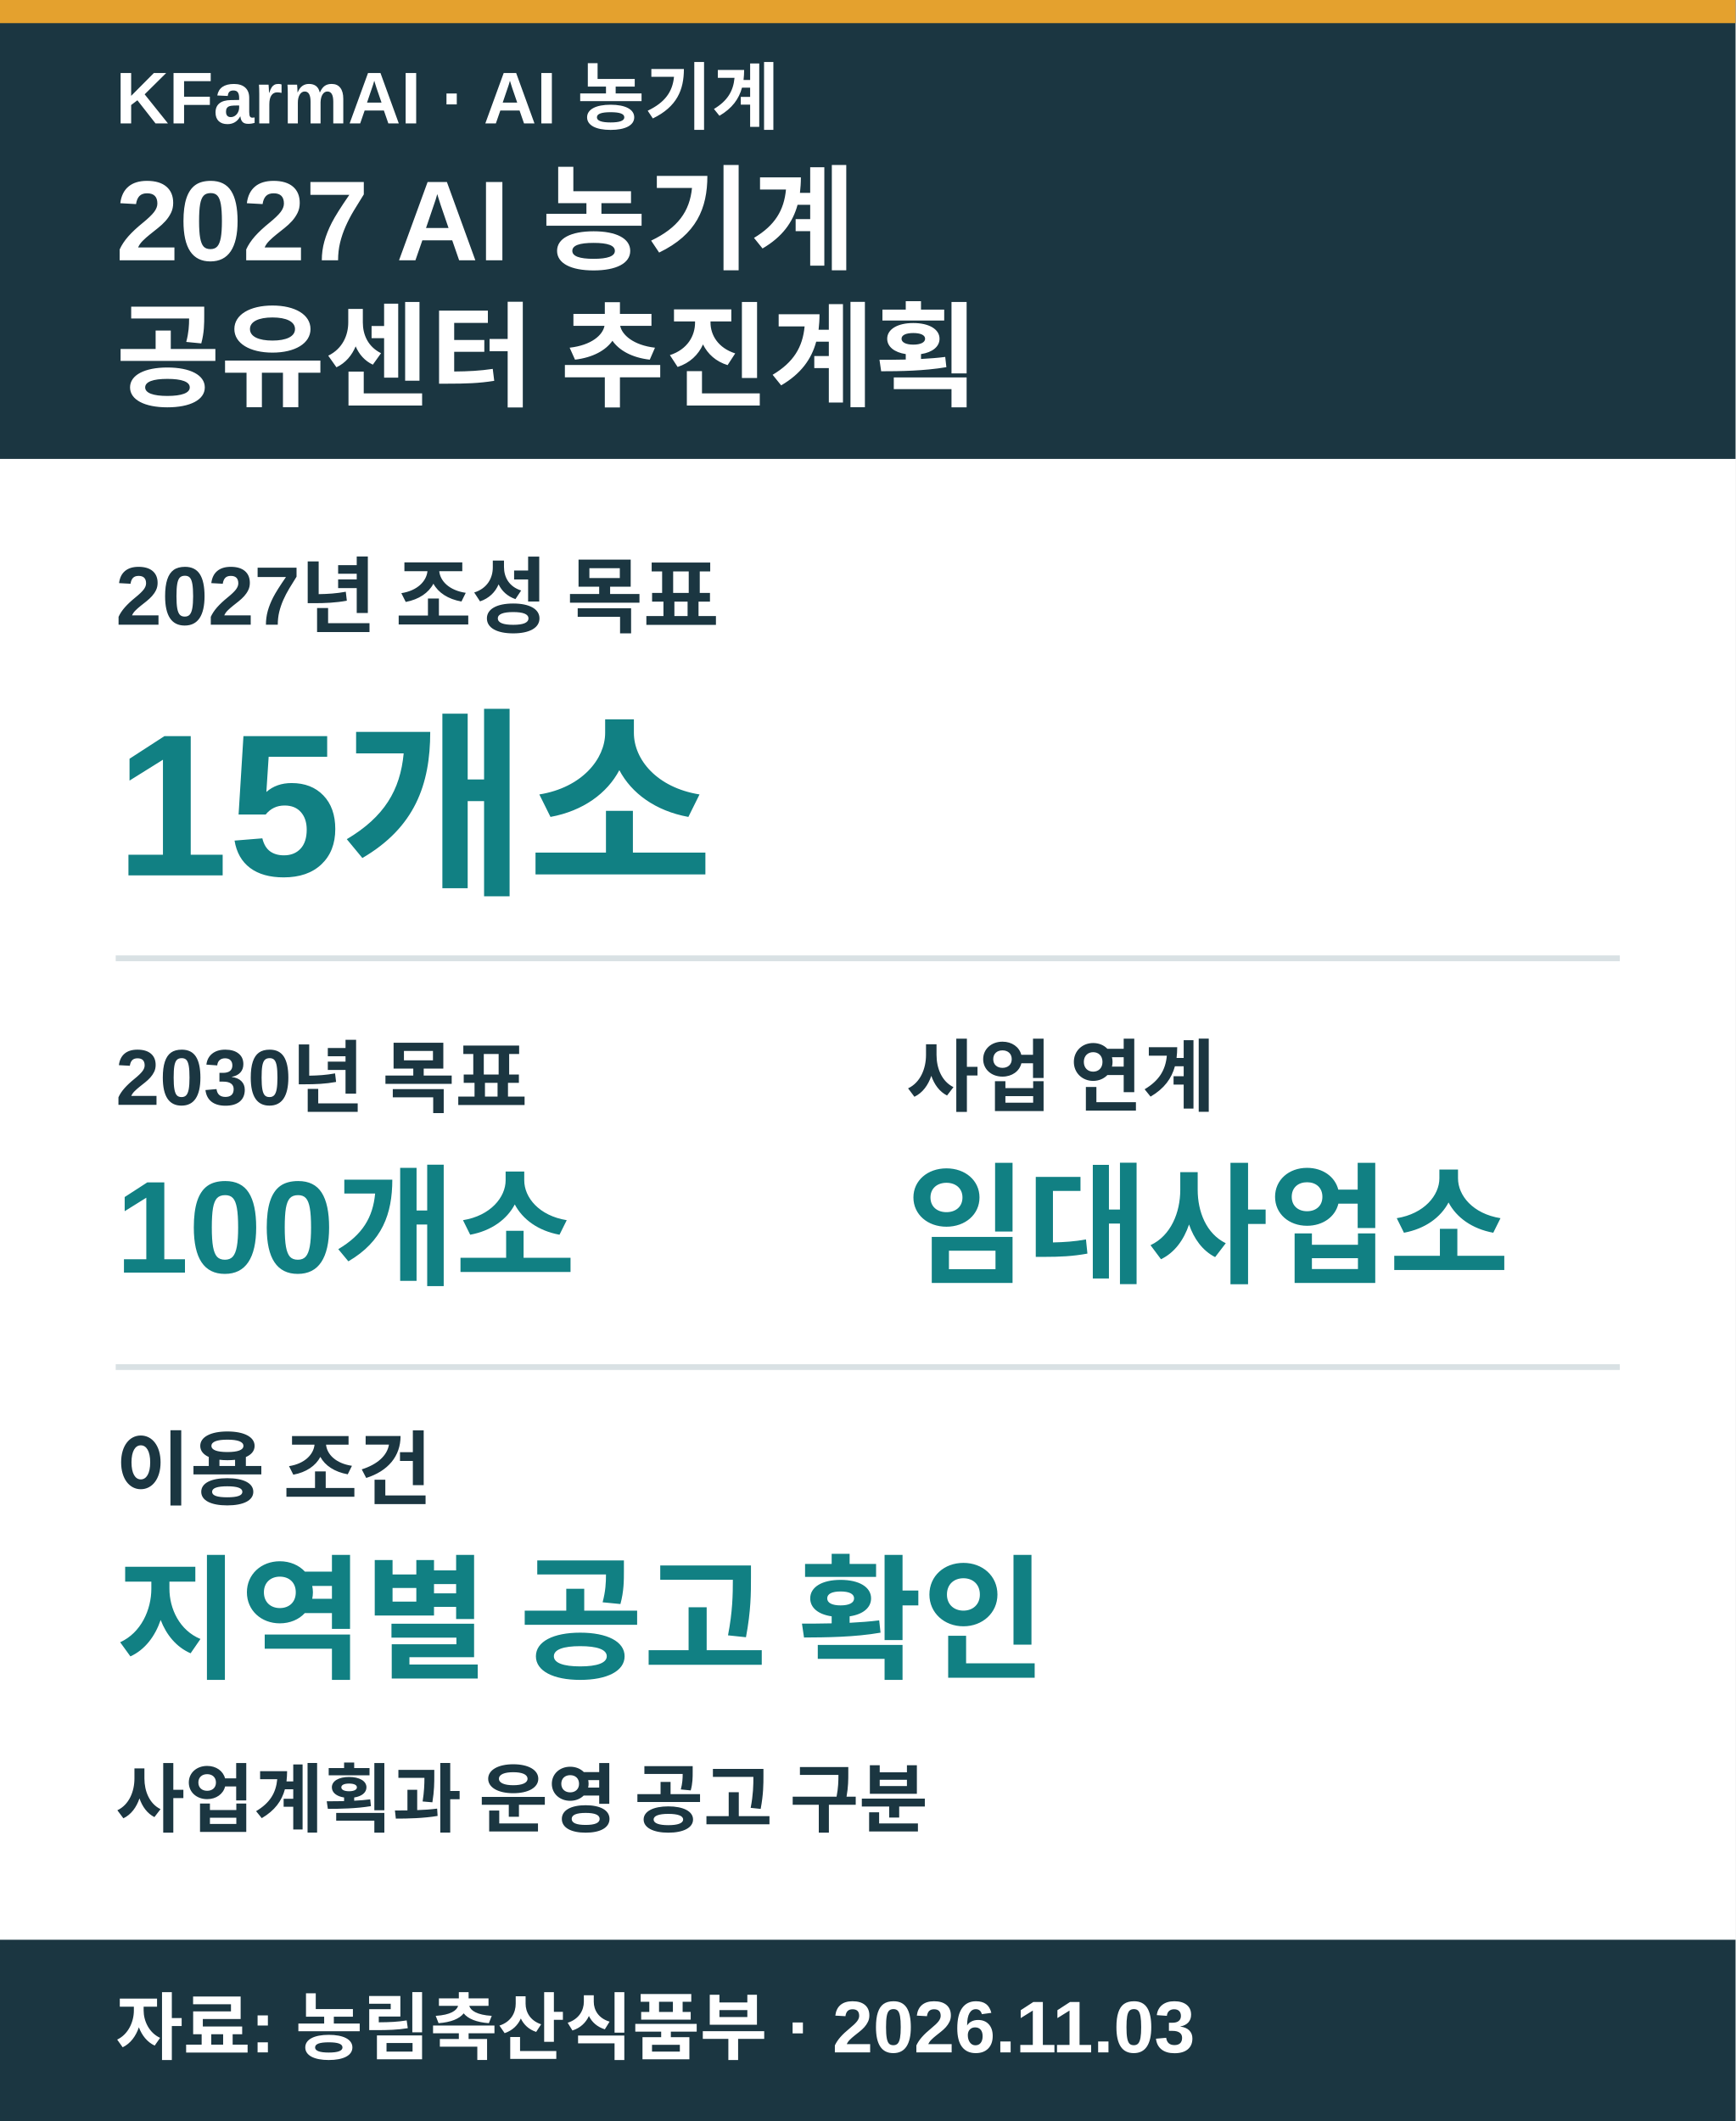
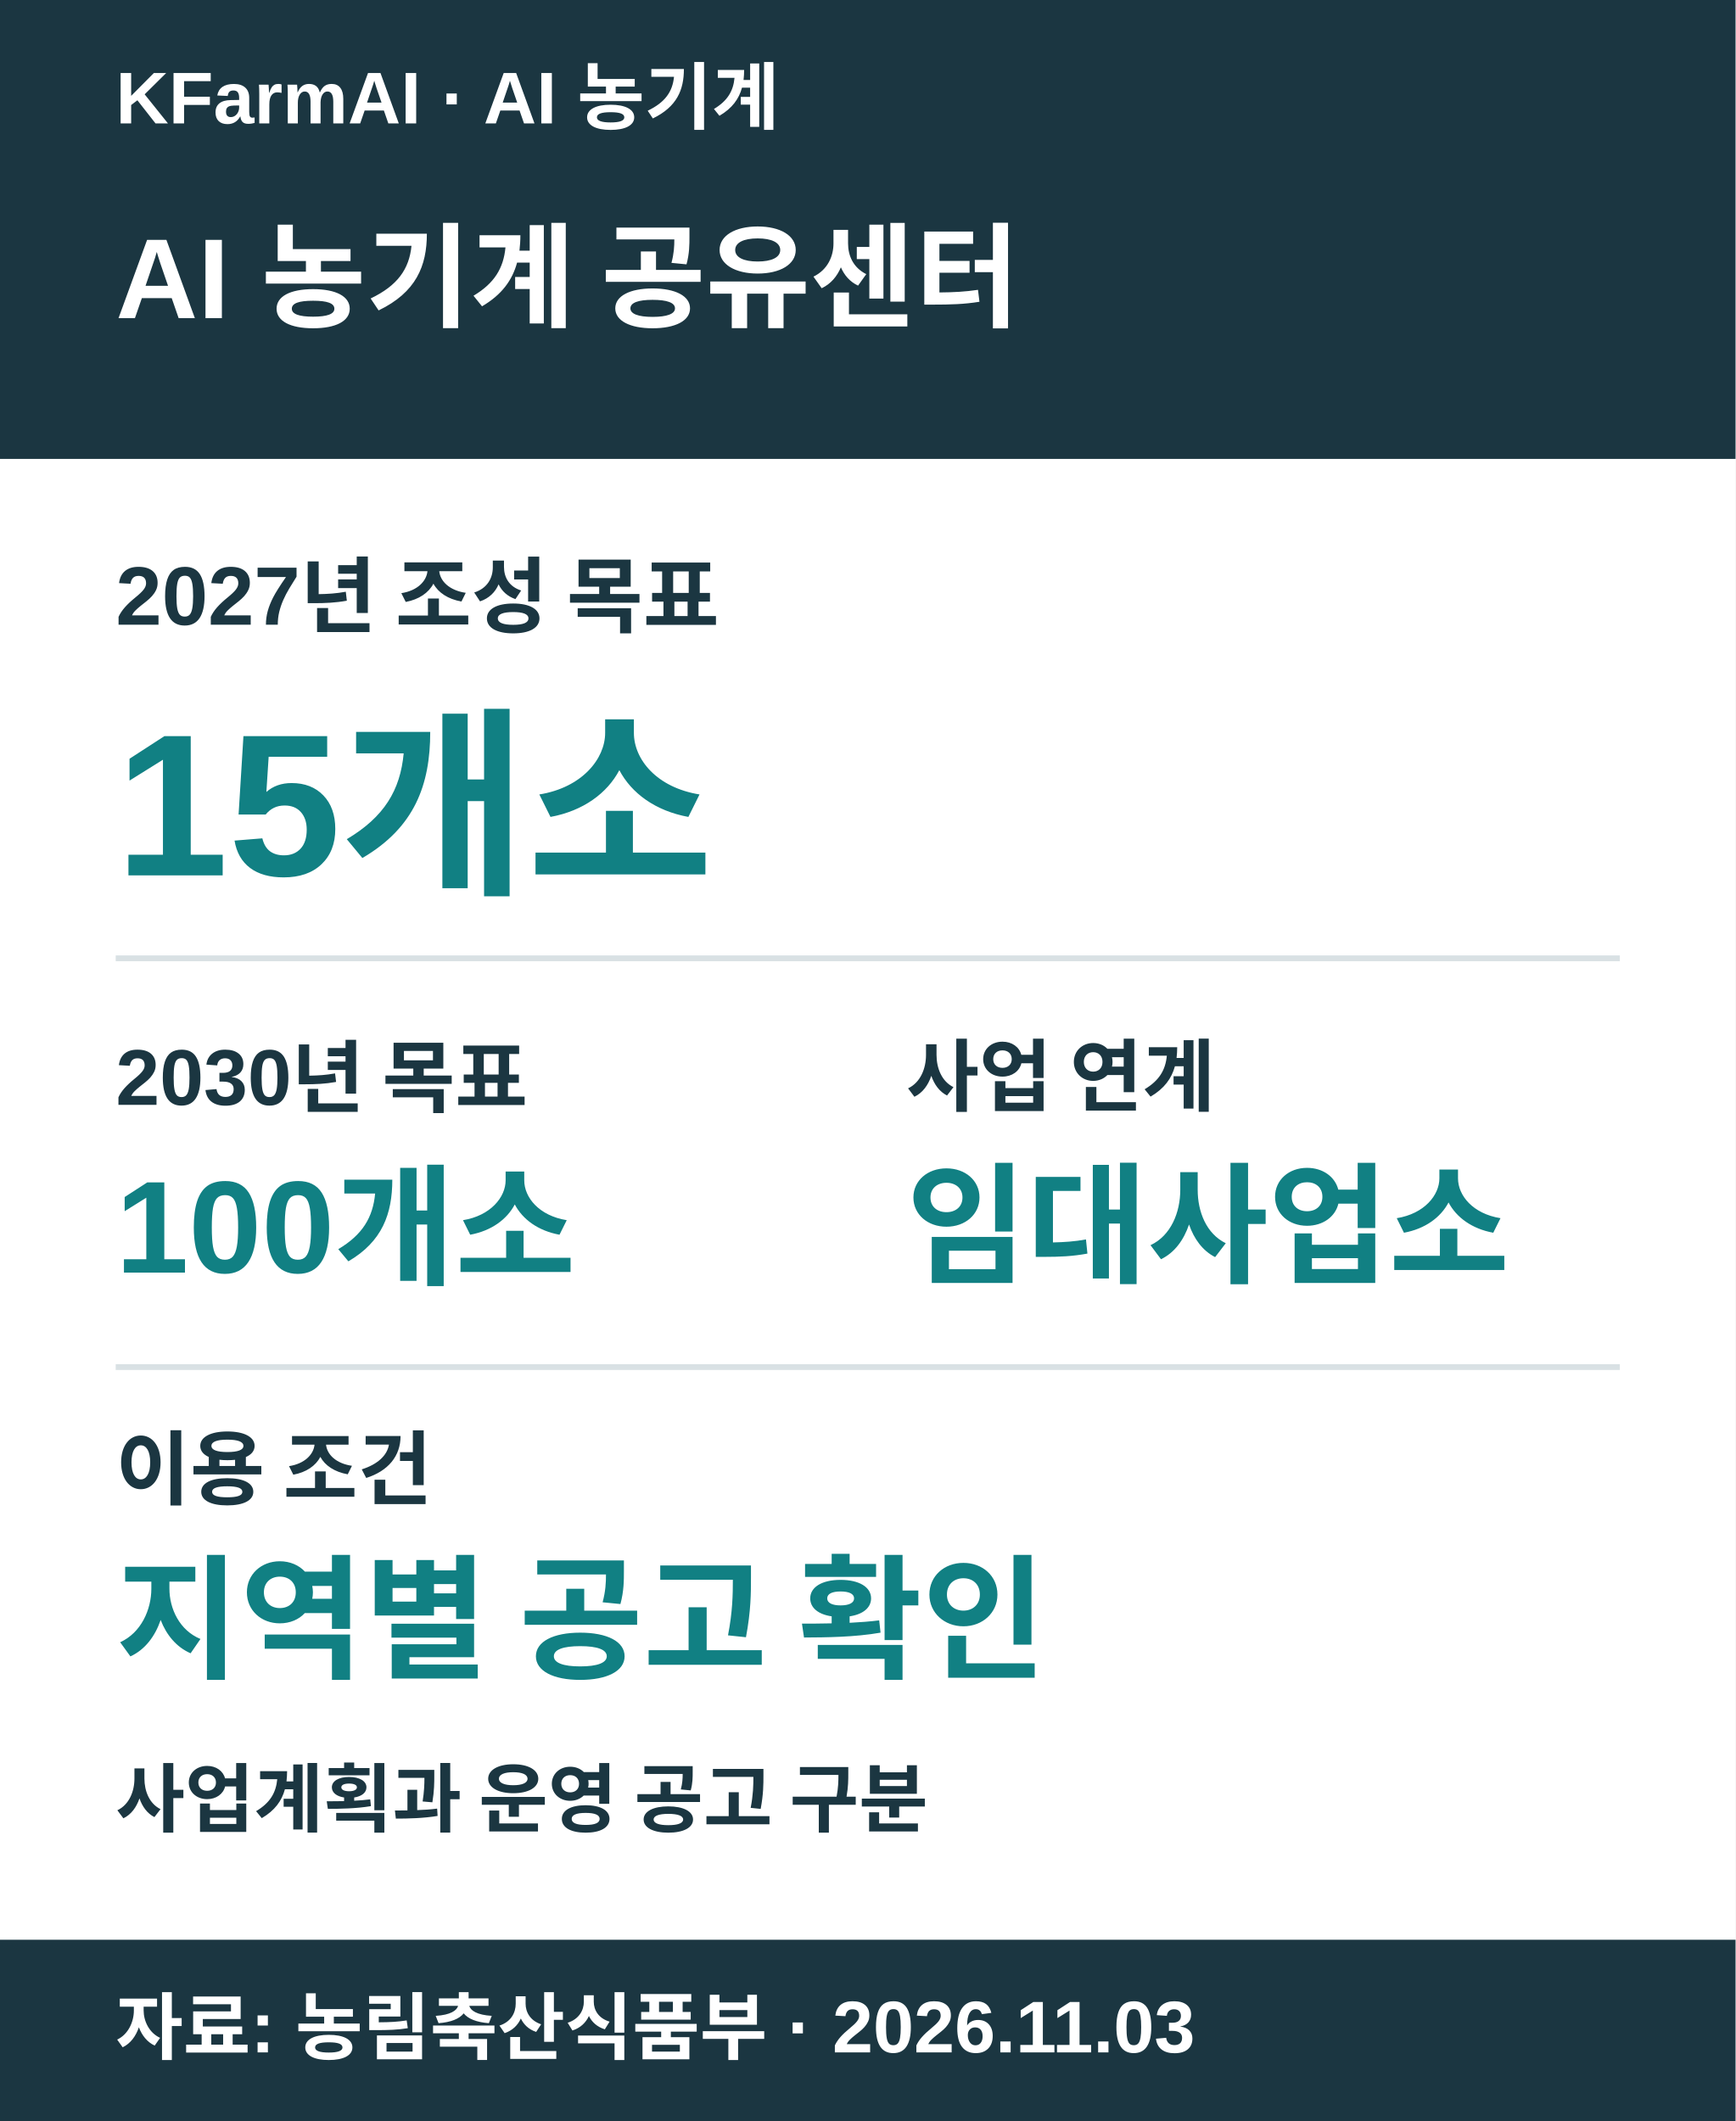
<svg xmlns="http://www.w3.org/2000/svg" width="900" height="1100" viewBox="0 0 900 1100" role="img" aria-labelledby="title desc">
  <g font-family="'Noto Sans KR','Malgun Gothic',Arial,sans-serif">
    <rect width="900" height="1100" fill="#ffffff" />
    <rect width="900" height="238" fill="#1B3641" />
-     <rect width="900" height="12" fill="#E4A12E" />
    <text x="60" y="64" fill="#ffffff" font-size="38" font-weight="630">KFarmAI  ·  AI 농기계</text>
-     <text x="60" y="135" fill="#ffffff" font-size="59" font-weight="840">2027 AI 농기계</text>
-     <text x="60" y="206" fill="#ffffff" font-size="59" font-weight="840">공유센터 추진계획</text>
+     <text x="60" y="165" fill="#ffffff" font-size="59" font-weight="840">AI 농기계 공유센터</text>
    <text x="60" y="324" fill="#1B3641" font-size="43" font-weight="680">2027년 조성 목표</text>
    <text x="60" y="454" fill="#118083" font-size="105" font-weight="890">15개소</text>
    <path d="M60 497 H840" stroke="#D9E1E4" stroke-width="3" />
    <text x="60" y="573" fill="#1B3641" font-size="41" font-weight="690">2030년 목표</text>
    <text x="60" y="660" fill="#118083" font-size="68" font-weight="850">100개소</text>
    <text x="470" y="573" fill="#1B3641" font-size="41" font-weight="690">사업 연계</text>
    <text x="470" y="660" fill="#118083" font-size="68" font-weight="850">임대사업소</text>
    <path d="M60 709 H840" stroke="#D9E1E4" stroke-width="3" />
    <text x="60" y="777" fill="#1B3641" font-size="42" font-weight="700">이용 조건</text>
    <text x="60" y="865" fill="#118083" font-size="70" font-weight="830">지역별 공고 확인</text>
    <text x="60" y="947" fill="#1B3641" font-size="39" font-weight="570">사업계획과 운영 공고 구분</text>
    <rect x="0" y="1006" width="900" height="94" fill="#1B3641" />
    <text x="60" y="1065" fill="#ffffff" font-size="38" font-weight="620">자료: 농림축산식품부  ·  2026.11.03</text>
  </g>
</svg>
